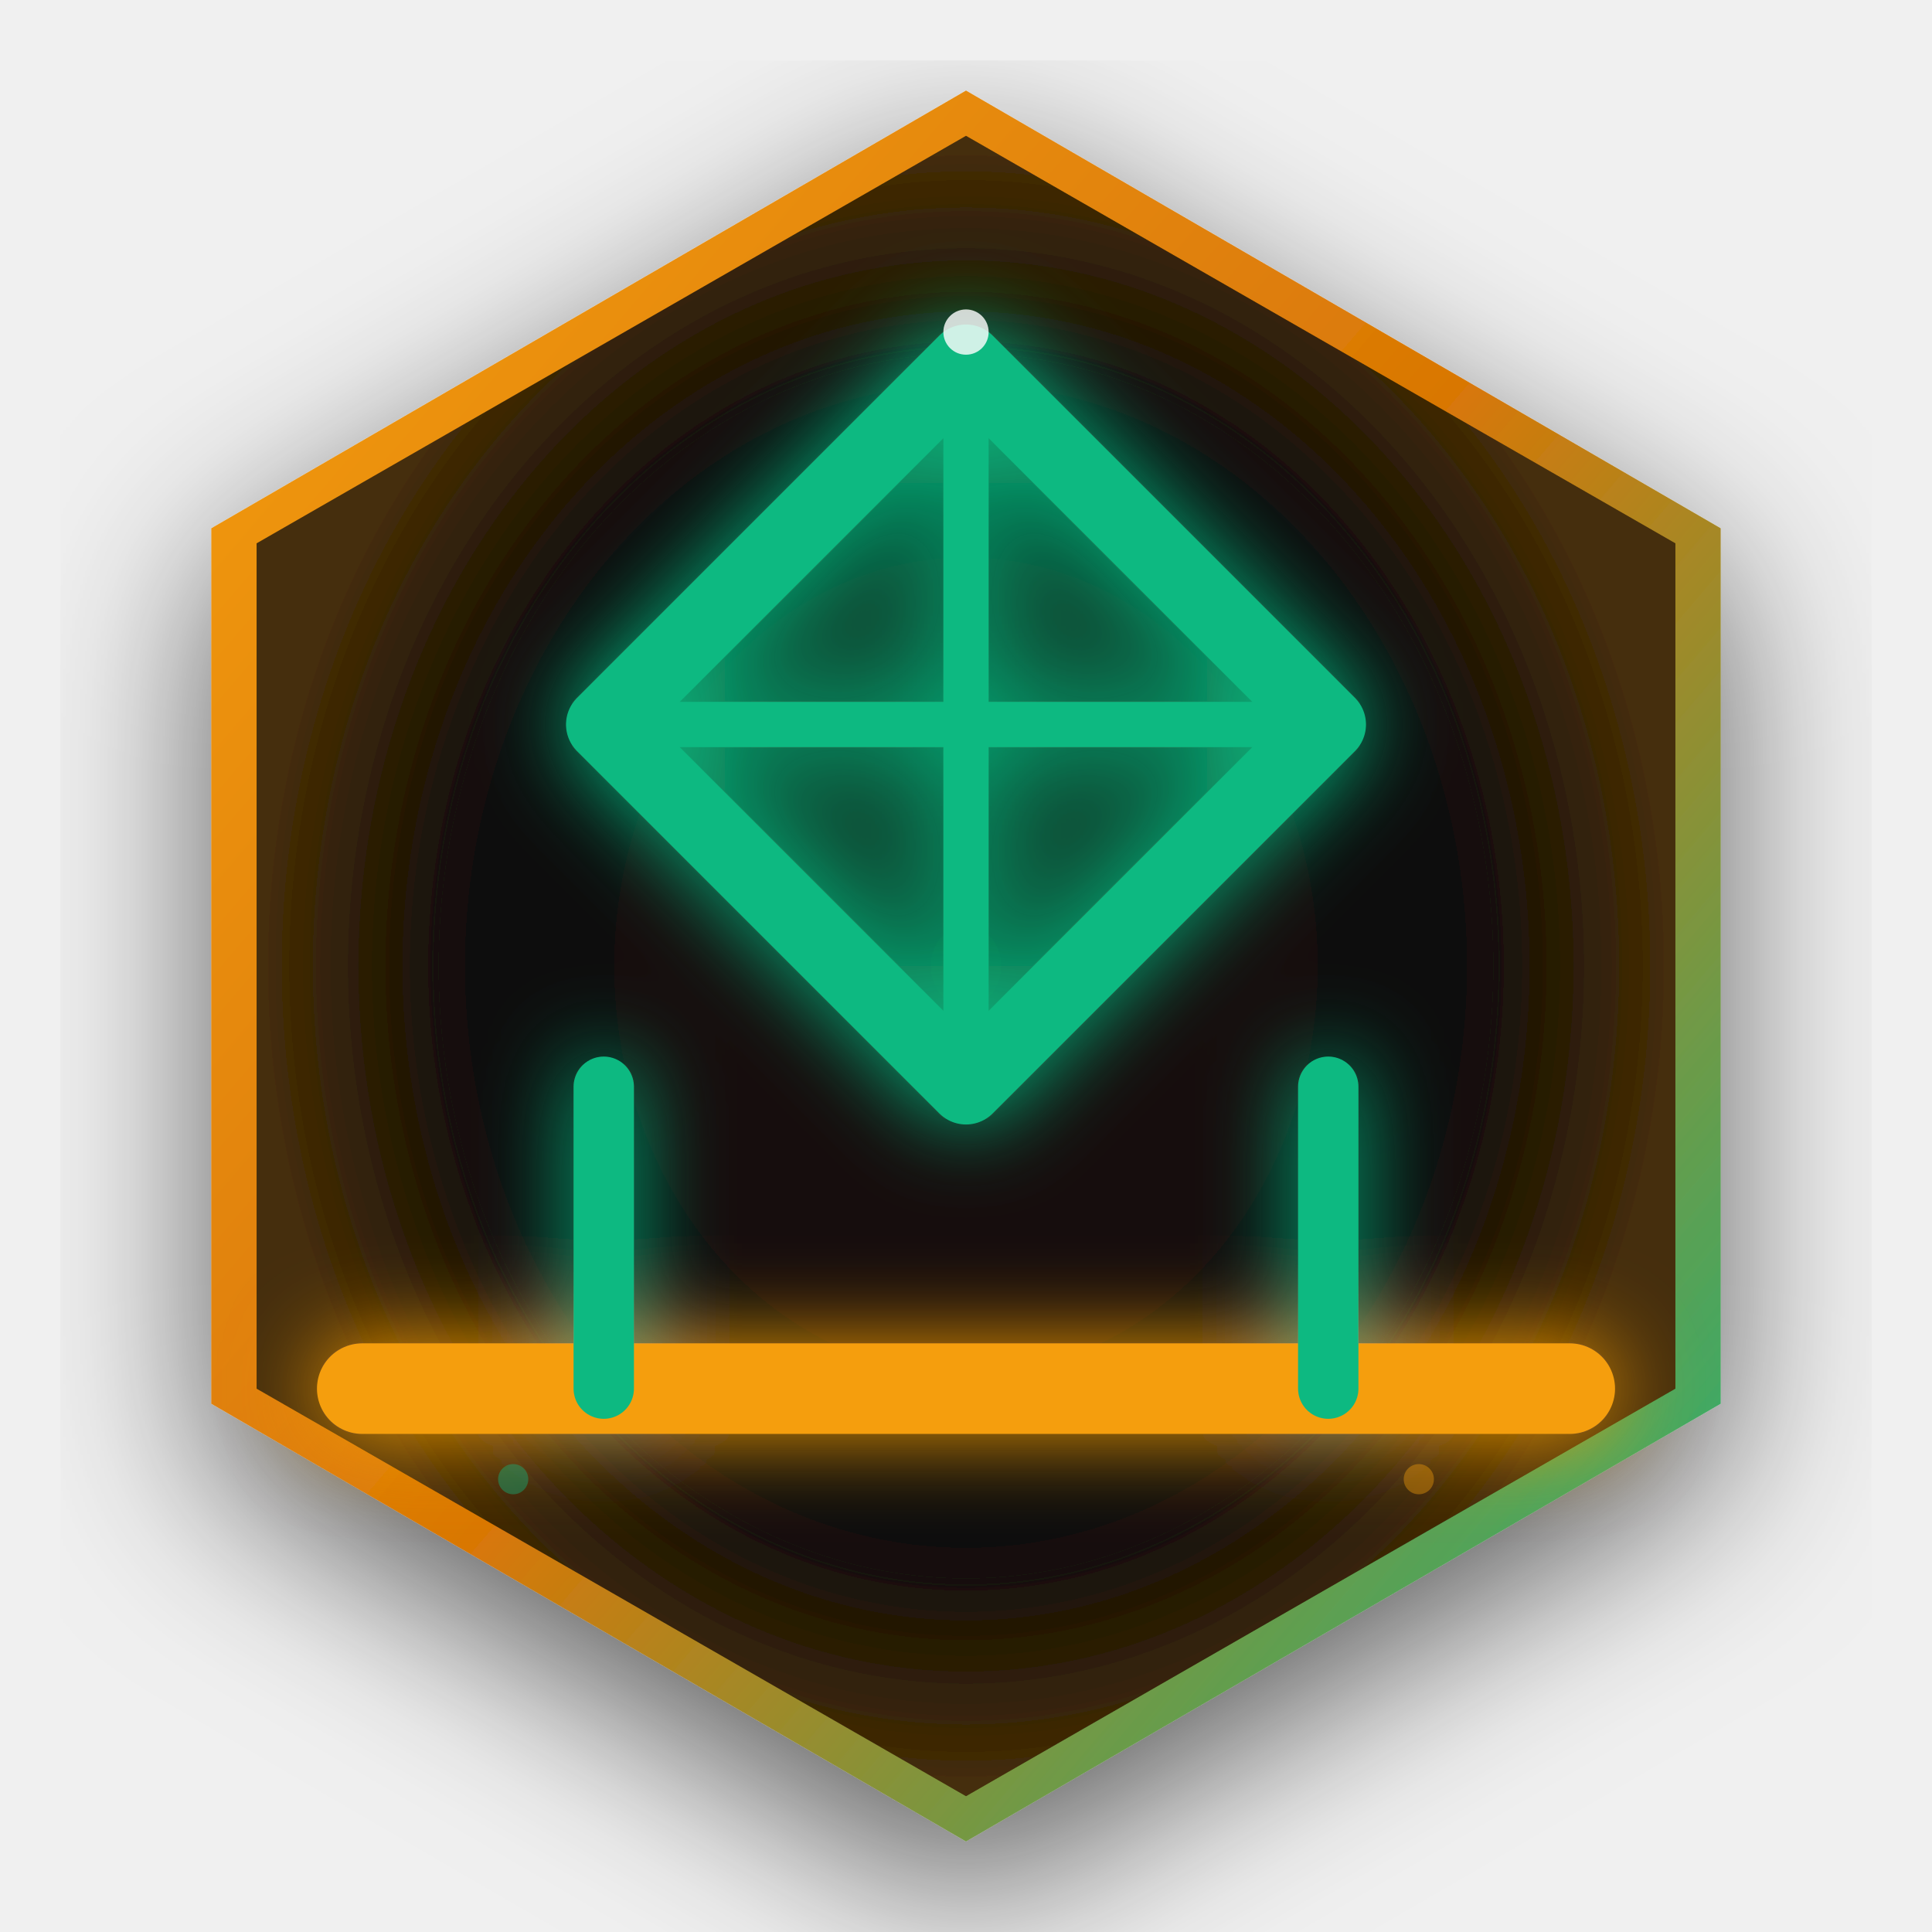
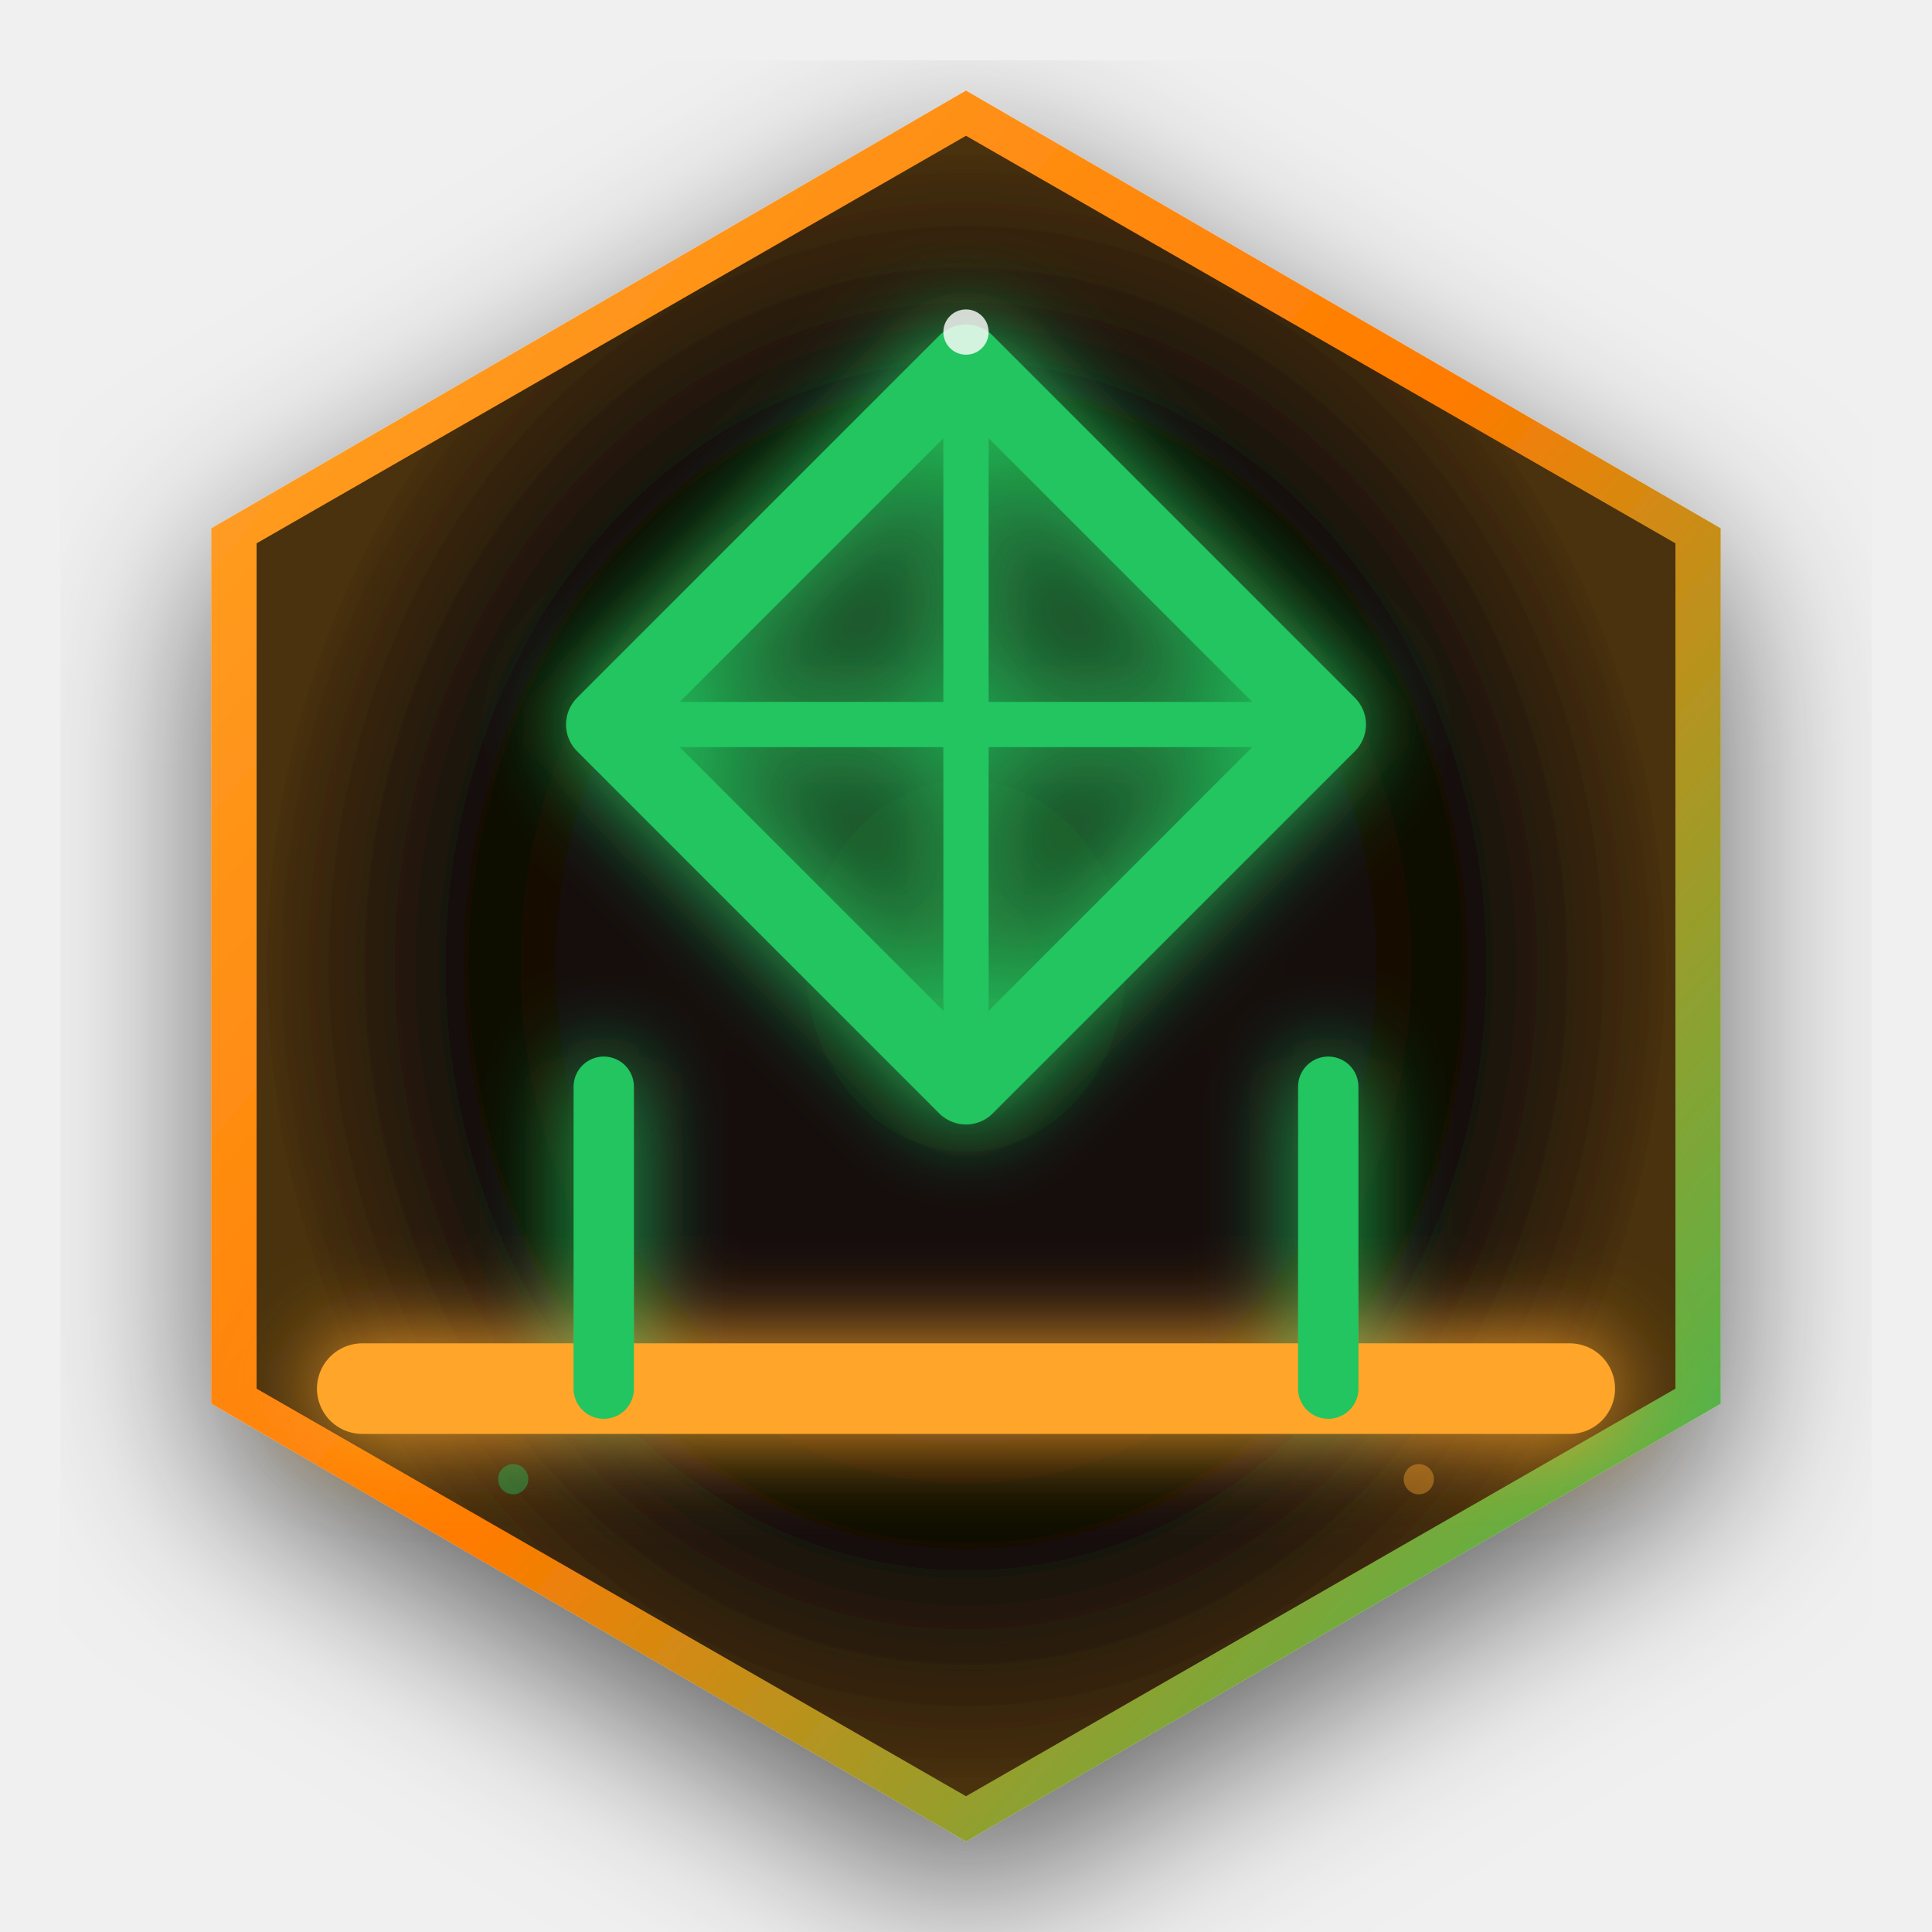
<svg xmlns="http://www.w3.org/2000/svg" viewBox="0 0 128 128" width="128" height="128">
  <defs>
    <radialGradient id="bgGrad" cx="50%" cy="50%" r="50%">
-       <stop offset="0%" stop-color="#18120c" />
-       <stop offset="100%" stop-color="#0b0805" />
+       <stop offset="0%" stop-color="#1b140a" />
+       <stop offset="100%" stop-color="#0c0904" />
    </radialGradient>
    <linearGradient id="borderGrad" x1="0%" y1="0%" x2="100%" y2="100%">
-       <stop offset="0%" stop-color="#f59e0b" />
-       <stop offset="50%" stop-color="#d97706" />
-       <stop offset="100%" stop-color="#10b981" />
+       <stop offset="0%" stop-color="#FFA62B" />
+       <stop offset="50%" stop-color="#FF7B00" />
+       <stop offset="100%" stop-color="#22C55E" />
    </linearGradient>
    <radialGradient id="innerGlow" cx="50%" cy="50%" r="50%">
-       <stop offset="70%" stop-color="#f59e0b" stop-opacity="0" />
-       <stop offset="100%" stop-color="#f59e0b" stop-opacity="0.25" />
+       <stop offset="70%" stop-color="#FFA62B" stop-opacity="0" />
+       <stop offset="100%" stop-color="#FFA62B" stop-opacity="0.25" />
    </radialGradient>
    <filter id="glow" x="-20%" y="-20%" width="140%" height="140%">
      <feGaussianBlur stdDeviation="3" result="blur" />
      <feMerge>
        <feMergeNode in="blur" />
        <feMergeNode in="SourceGraphic" />
      </feMerge>
    </filter>
    <filter id="shadow" x="-10%" y="-10%" width="120%" height="120%">
      <feDropShadow dx="0" dy="4" stdDeviation="6" flood-color="#000000" flood-opacity="0.6" />
    </filter>
  </defs>
  <g filter="url(#shadow)">
    <polygon points="64,6 114,35 114,93 64,122 14,93 14,35" fill="url(#borderGrad)" />
    <polygon points="64,9 111,36 111,92 64,119 17,92 17,36" fill="url(#bgGrad)" />
    <polygon points="64,9 111,36 111,92 64,119 17,92 17,36" fill="url(#innerGlow)" />
  </g>
  <g filter="url(#glow)">
-     <g stroke="#10b981" stroke-width="4" fill="none" stroke-linecap="round" stroke-linejoin="round">
-       <polygon points="64,24 88,48 64,72 40,48" fill="#10b981" fill-opacity="0.2" stroke-width="5" />
+     <g stroke="#22C55E" stroke-width="4" fill="none" stroke-linecap="round" stroke-linejoin="round">
+       <polygon points="64,24 88,48 64,72 40,48" fill="#22C55E" fill-opacity="0.2" stroke-width="5" />
      <line x1="64" y1="24" x2="64" y2="72" stroke-width="3" />
      <line x1="40" y1="48" x2="88" y2="48" stroke-width="3" />
-       <line x1="24" y1="92" x2="104" y2="92" stroke="#f59e0b" stroke-width="6" />
+       <line x1="24" y1="92" x2="104" y2="92" stroke="#FFA62B" stroke-width="6" />
      <line x1="40" y1="72" x2="40" y2="92" stroke-width="4" />
      <line x1="88" y1="72" x2="88" y2="92" stroke-width="4" />
    </g>
  </g>
  <circle cx="64" cy="22" r="1.5" fill="#fff" opacity="0.8" />
-   <circle cx="34" cy="98" r="1" fill="#10b981" opacity="0.4" />
-   <circle cx="94" cy="98" r="1" fill="#f59e0b" opacity="0.4" />
+   <circle cx="34" cy="98" r="1" fill="#22C55E" opacity="0.4" />
+   <circle cx="94" cy="98" r="1" fill="#FFA62B" opacity="0.4" />
</svg>
